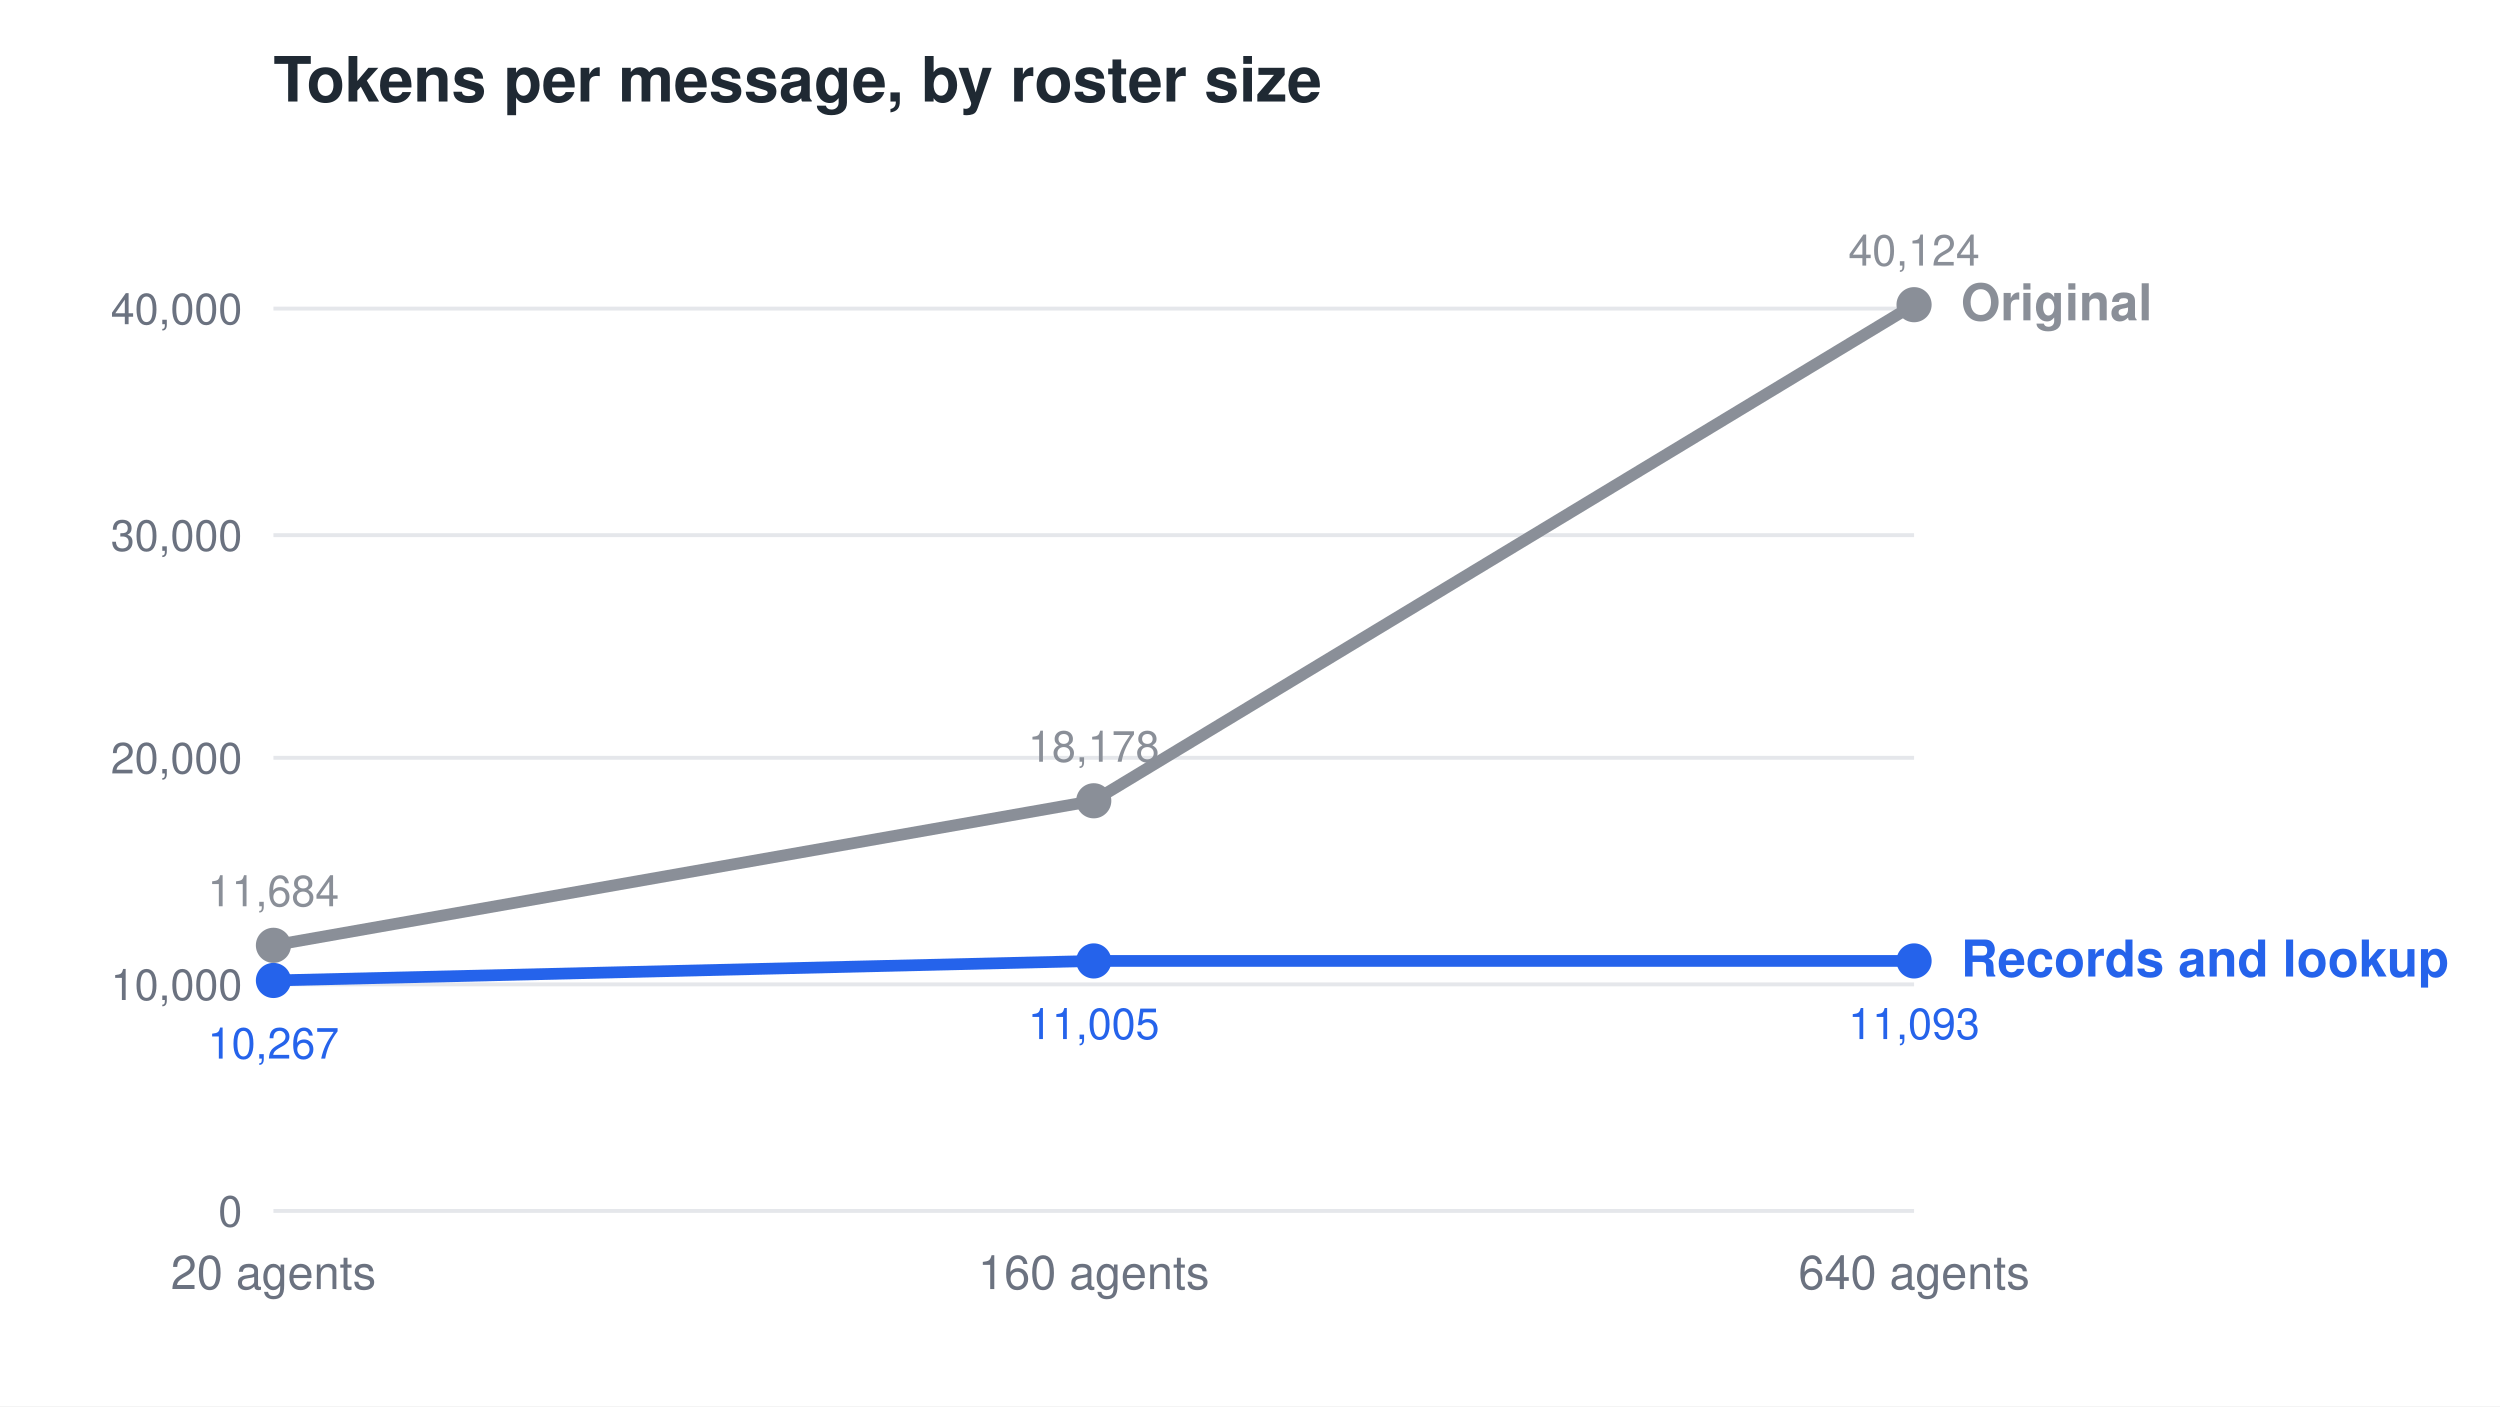
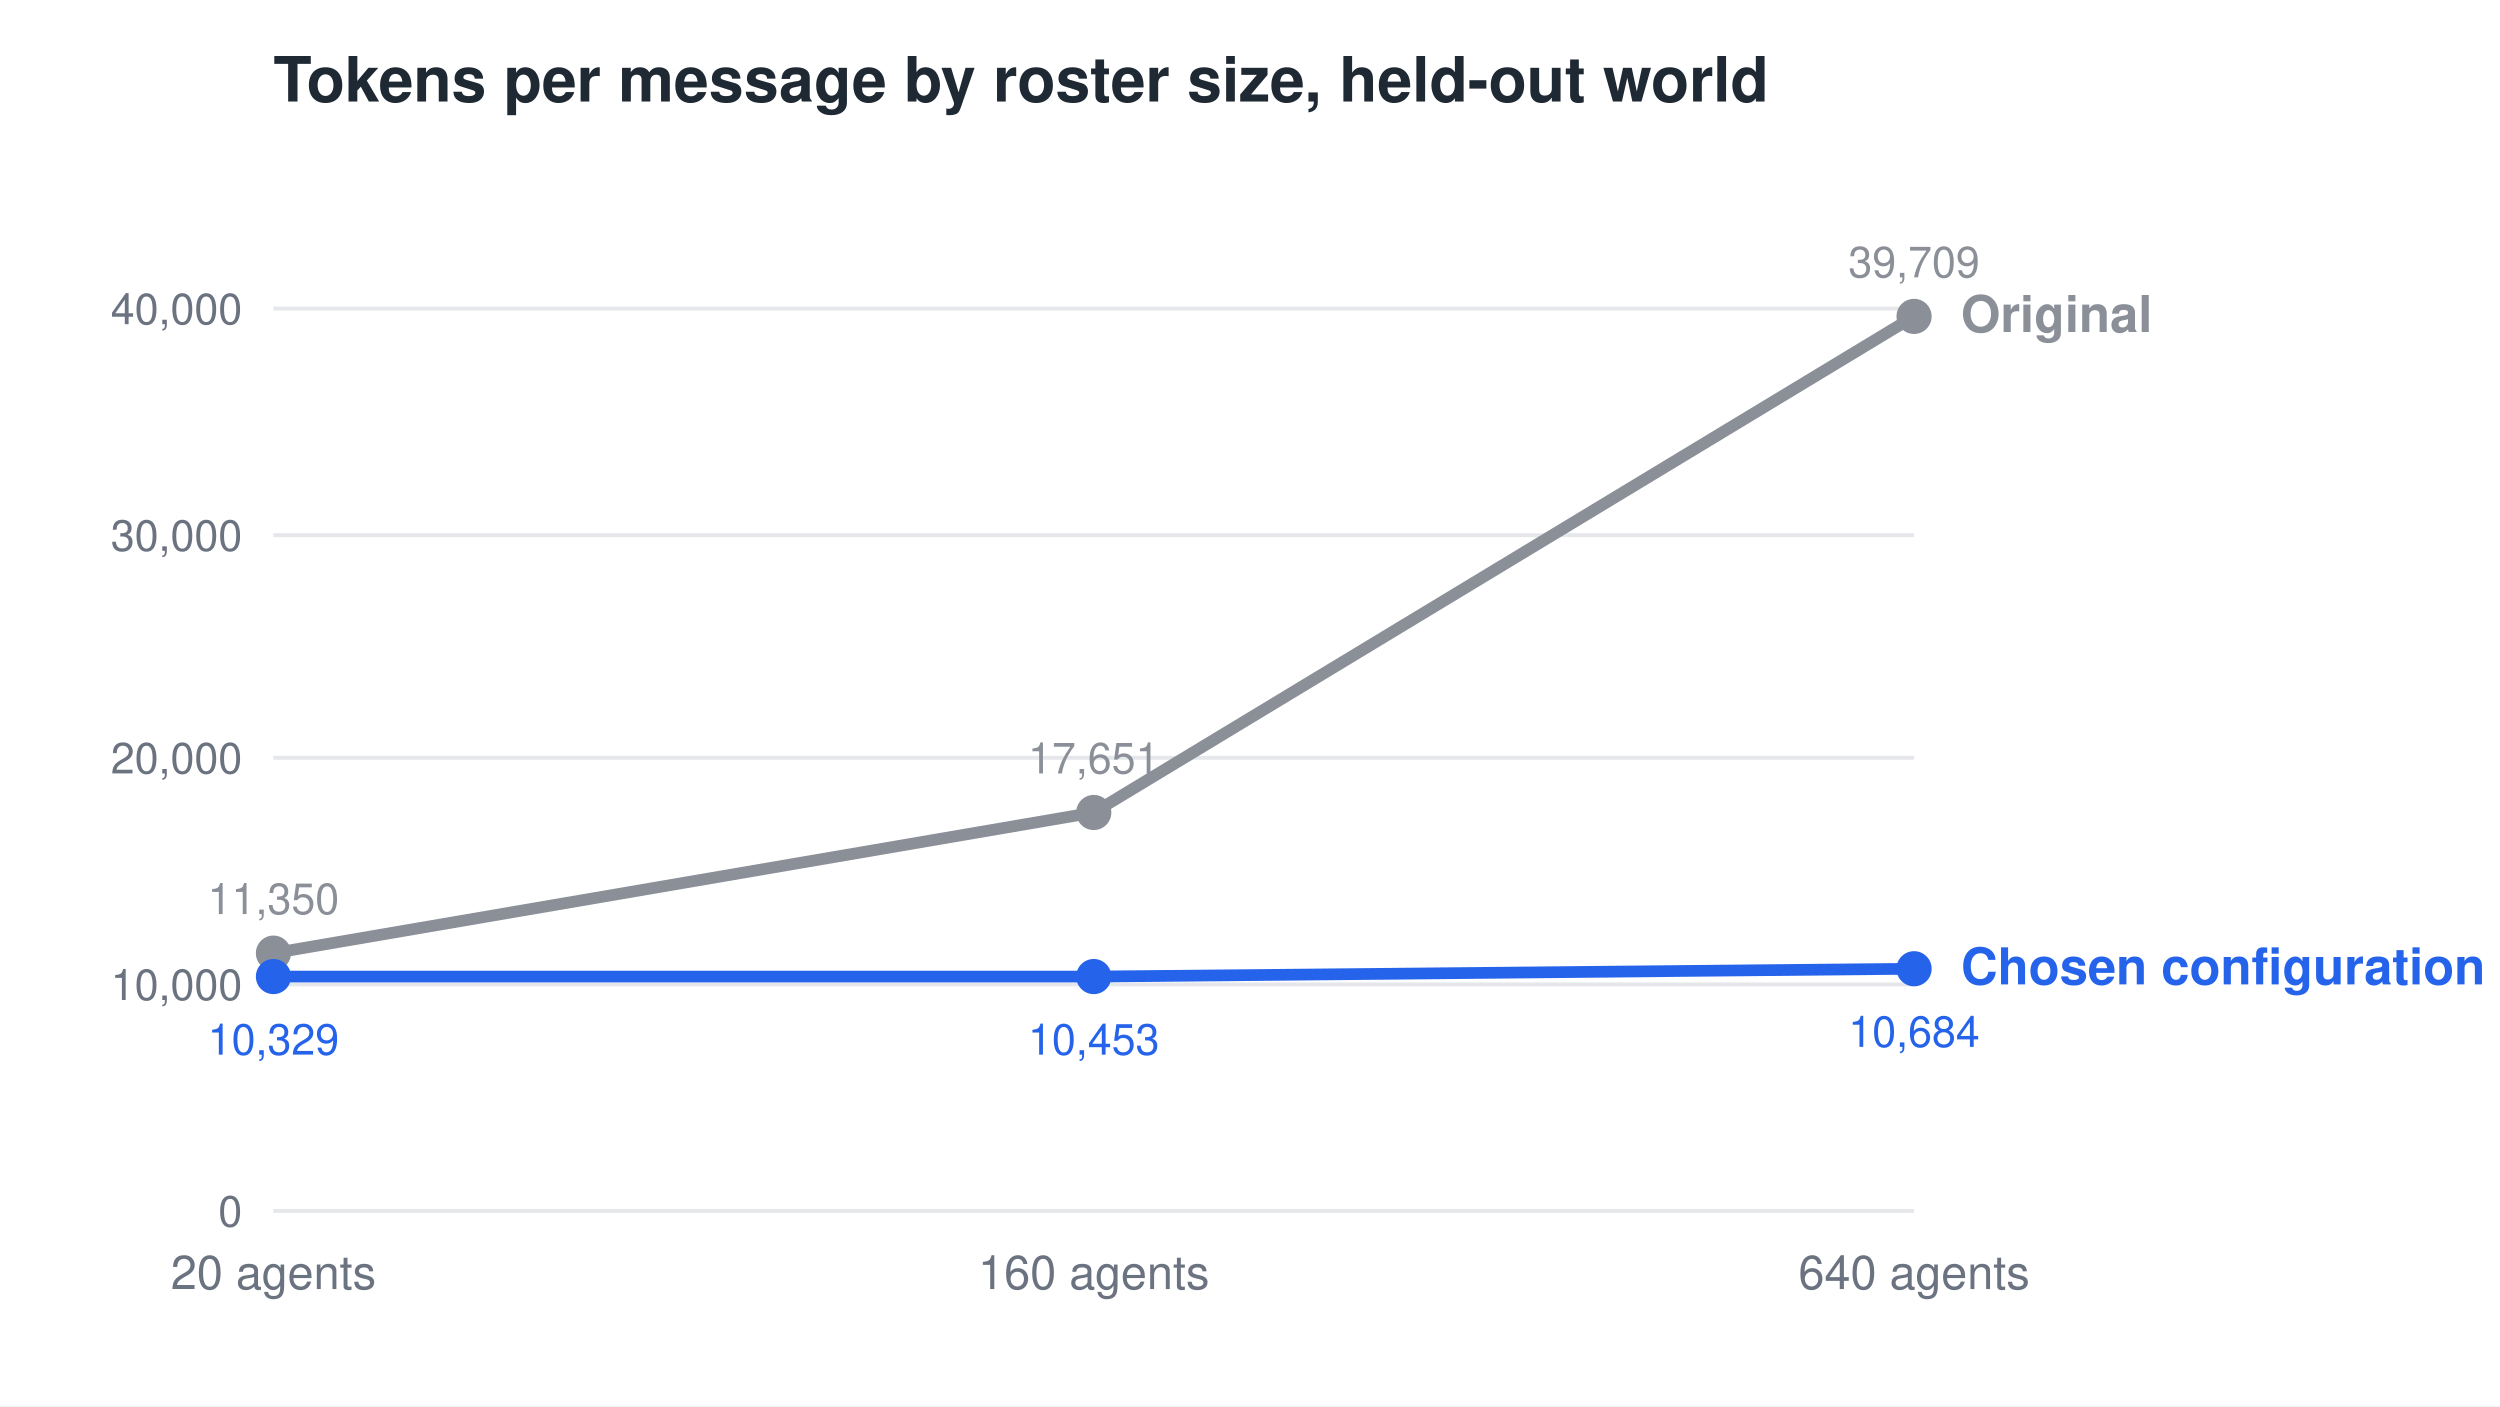
<svg xmlns="http://www.w3.org/2000/svg" viewBox="0 0 640 360" width="640" height="360" role="img" aria-label="Tokens per message by roster size">
  <rect width="640" height="360" fill="white" />
-   <text x="70" y="26" font-size="16" text-anchor="start" fill="#1f2933" font-weight="600" font-family="-apple-system, Segoe UI, Helvetica, Arial, sans-serif">Tokens per message, by roster size</text>
+   <text x="70" y="26" font-size="16" text-anchor="start" fill="#1f2933" font-weight="600" font-family="-apple-system, Segoe UI, Helvetica, Arial, sans-serif">Tokens per message by roster size, held-out world</text>
  <line x1="70" x2="490" y1="310" y2="310" stroke="#e5e7eb" />
  <text x="62" y="314" font-size="11" text-anchor="end" fill="#6b7280" font-weight="400" font-family="-apple-system, Segoe UI, Helvetica, Arial, sans-serif">0</text>
  <line x1="70" x2="490" y1="252" y2="252" stroke="#e5e7eb" />
  <text x="62" y="256" font-size="11" text-anchor="end" fill="#6b7280" font-weight="400" font-family="-apple-system, Segoe UI, Helvetica, Arial, sans-serif">10,000</text>
  <line x1="70" x2="490" y1="194" y2="194" stroke="#e5e7eb" />
  <text x="62" y="198" font-size="11" text-anchor="end" fill="#6b7280" font-weight="400" font-family="-apple-system, Segoe UI, Helvetica, Arial, sans-serif">20,000</text>
  <line x1="70" x2="490" y1="137" y2="137" stroke="#e5e7eb" />
  <text x="62" y="141" font-size="11" text-anchor="end" fill="#6b7280" font-weight="400" font-family="-apple-system, Segoe UI, Helvetica, Arial, sans-serif">30,000</text>
  <line x1="70" x2="490" y1="79" y2="79" stroke="#e5e7eb" />
  <text x="62" y="83" font-size="11" text-anchor="end" fill="#6b7280" font-weight="400" font-family="-apple-system, Segoe UI, Helvetica, Arial, sans-serif">40,000</text>
  <text x="70" y="330" font-size="12" text-anchor="middle" fill="#6b7280" font-weight="400" font-family="-apple-system, Segoe UI, Helvetica, Arial, sans-serif">20 agents</text>
  <text x="280" y="330" font-size="12" text-anchor="middle" fill="#6b7280" font-weight="400" font-family="-apple-system, Segoe UI, Helvetica, Arial, sans-serif">160 agents</text>
  <text x="490" y="330" font-size="12" text-anchor="middle" fill="#6b7280" font-weight="400" font-family="-apple-system, Segoe UI, Helvetica, Arial, sans-serif">640 agents</text>
-   <polyline fill="none" stroke="#8a8f98" stroke-width="3" points="70,242 280,205 490,78" />
-   <circle cx="70" cy="242" r="4.5" fill="#8a8f98" />
-   <text x="70" y="232" font-size="11" text-anchor="middle" fill="#8a8f98" font-weight="400" font-family="-apple-system, Segoe UI, Helvetica, Arial, sans-serif">11,684</text>
-   <circle cx="280" cy="205" r="4.5" fill="#8a8f98" />
-   <text x="280" y="195" font-size="11" text-anchor="middle" fill="#8a8f98" font-weight="400" font-family="-apple-system, Segoe UI, Helvetica, Arial, sans-serif">18,178</text>
-   <circle cx="490" cy="78" r="4.5" fill="#8a8f98" />
-   <text x="490" y="68" font-size="11" text-anchor="middle" fill="#8a8f98" font-weight="400" font-family="-apple-system, Segoe UI, Helvetica, Arial, sans-serif">40,124</text>
-   <text x="502" y="82" font-size="13" text-anchor="start" fill="#8a8f98" font-weight="600" font-family="-apple-system, Segoe UI, Helvetica, Arial, sans-serif">Original</text>
-   <polyline fill="none" stroke="#2563eb" stroke-width="3" points="70,251 280,246 490,246" />
-   <circle cx="70" cy="251" r="4.5" fill="#2563eb" />
-   <text x="70" y="271" font-size="11" text-anchor="middle" fill="#2563eb" font-weight="400" font-family="-apple-system, Segoe UI, Helvetica, Arial, sans-serif">10,267</text>
-   <circle cx="280" cy="246" r="4.5" fill="#2563eb" />
-   <text x="280" y="266" font-size="11" text-anchor="middle" fill="#2563eb" font-weight="400" font-family="-apple-system, Segoe UI, Helvetica, Arial, sans-serif">11,005</text>
-   <circle cx="490" cy="246" r="4.5" fill="#2563eb" />
-   <text x="490" y="266" font-size="11" text-anchor="middle" fill="#2563eb" font-weight="400" font-family="-apple-system, Segoe UI, Helvetica, Arial, sans-serif">11,093</text>
-   <text x="502" y="250" font-size="13" text-anchor="start" fill="#2563eb" font-weight="600" font-family="-apple-system, Segoe UI, Helvetica, Arial, sans-serif">Records and lookup</text>
+   <polyline fill="none" stroke="#8a8f98" stroke-width="3" points="70,244 280,208 490,81" />
+   <circle cx="70" cy="244" r="4.5" fill="#8a8f98" />
+   <text x="70" y="234" font-size="11" text-anchor="middle" fill="#8a8f98" font-weight="400" font-family="-apple-system, Segoe UI, Helvetica, Arial, sans-serif">11,350</text>
+   <circle cx="280" cy="208" r="4.5" fill="#8a8f98" />
+   <text x="280" y="198" font-size="11" text-anchor="middle" fill="#8a8f98" font-weight="400" font-family="-apple-system, Segoe UI, Helvetica, Arial, sans-serif">17,651</text>
+   <circle cx="490" cy="81" r="4.5" fill="#8a8f98" />
+   <text x="490" y="71" font-size="11" text-anchor="middle" fill="#8a8f98" font-weight="400" font-family="-apple-system, Segoe UI, Helvetica, Arial, sans-serif">39,709</text>
+   <text x="502" y="85" font-size="13" text-anchor="start" fill="#8a8f98" font-weight="600" font-family="-apple-system, Segoe UI, Helvetica, Arial, sans-serif">Original</text>
+   <polyline fill="none" stroke="#2563eb" stroke-width="3" points="70,250 280,250 490,248" />
+   <circle cx="70" cy="250" r="4.5" fill="#2563eb" />
+   <text x="70" y="270" font-size="11" text-anchor="middle" fill="#2563eb" font-weight="400" font-family="-apple-system, Segoe UI, Helvetica, Arial, sans-serif">10,329</text>
+   <circle cx="280" cy="250" r="4.5" fill="#2563eb" />
+   <text x="280" y="270" font-size="11" text-anchor="middle" fill="#2563eb" font-weight="400" font-family="-apple-system, Segoe UI, Helvetica, Arial, sans-serif">10,453</text>
+   <circle cx="490" cy="248" r="4.5" fill="#2563eb" />
+   <text x="490" y="268" font-size="11" text-anchor="middle" fill="#2563eb" font-weight="400" font-family="-apple-system, Segoe UI, Helvetica, Arial, sans-serif">10,684</text>
+   <text x="502" y="252" font-size="13" text-anchor="start" fill="#2563eb" font-weight="600" font-family="-apple-system, Segoe UI, Helvetica, Arial, sans-serif">Chosen configuration</text>
</svg>
